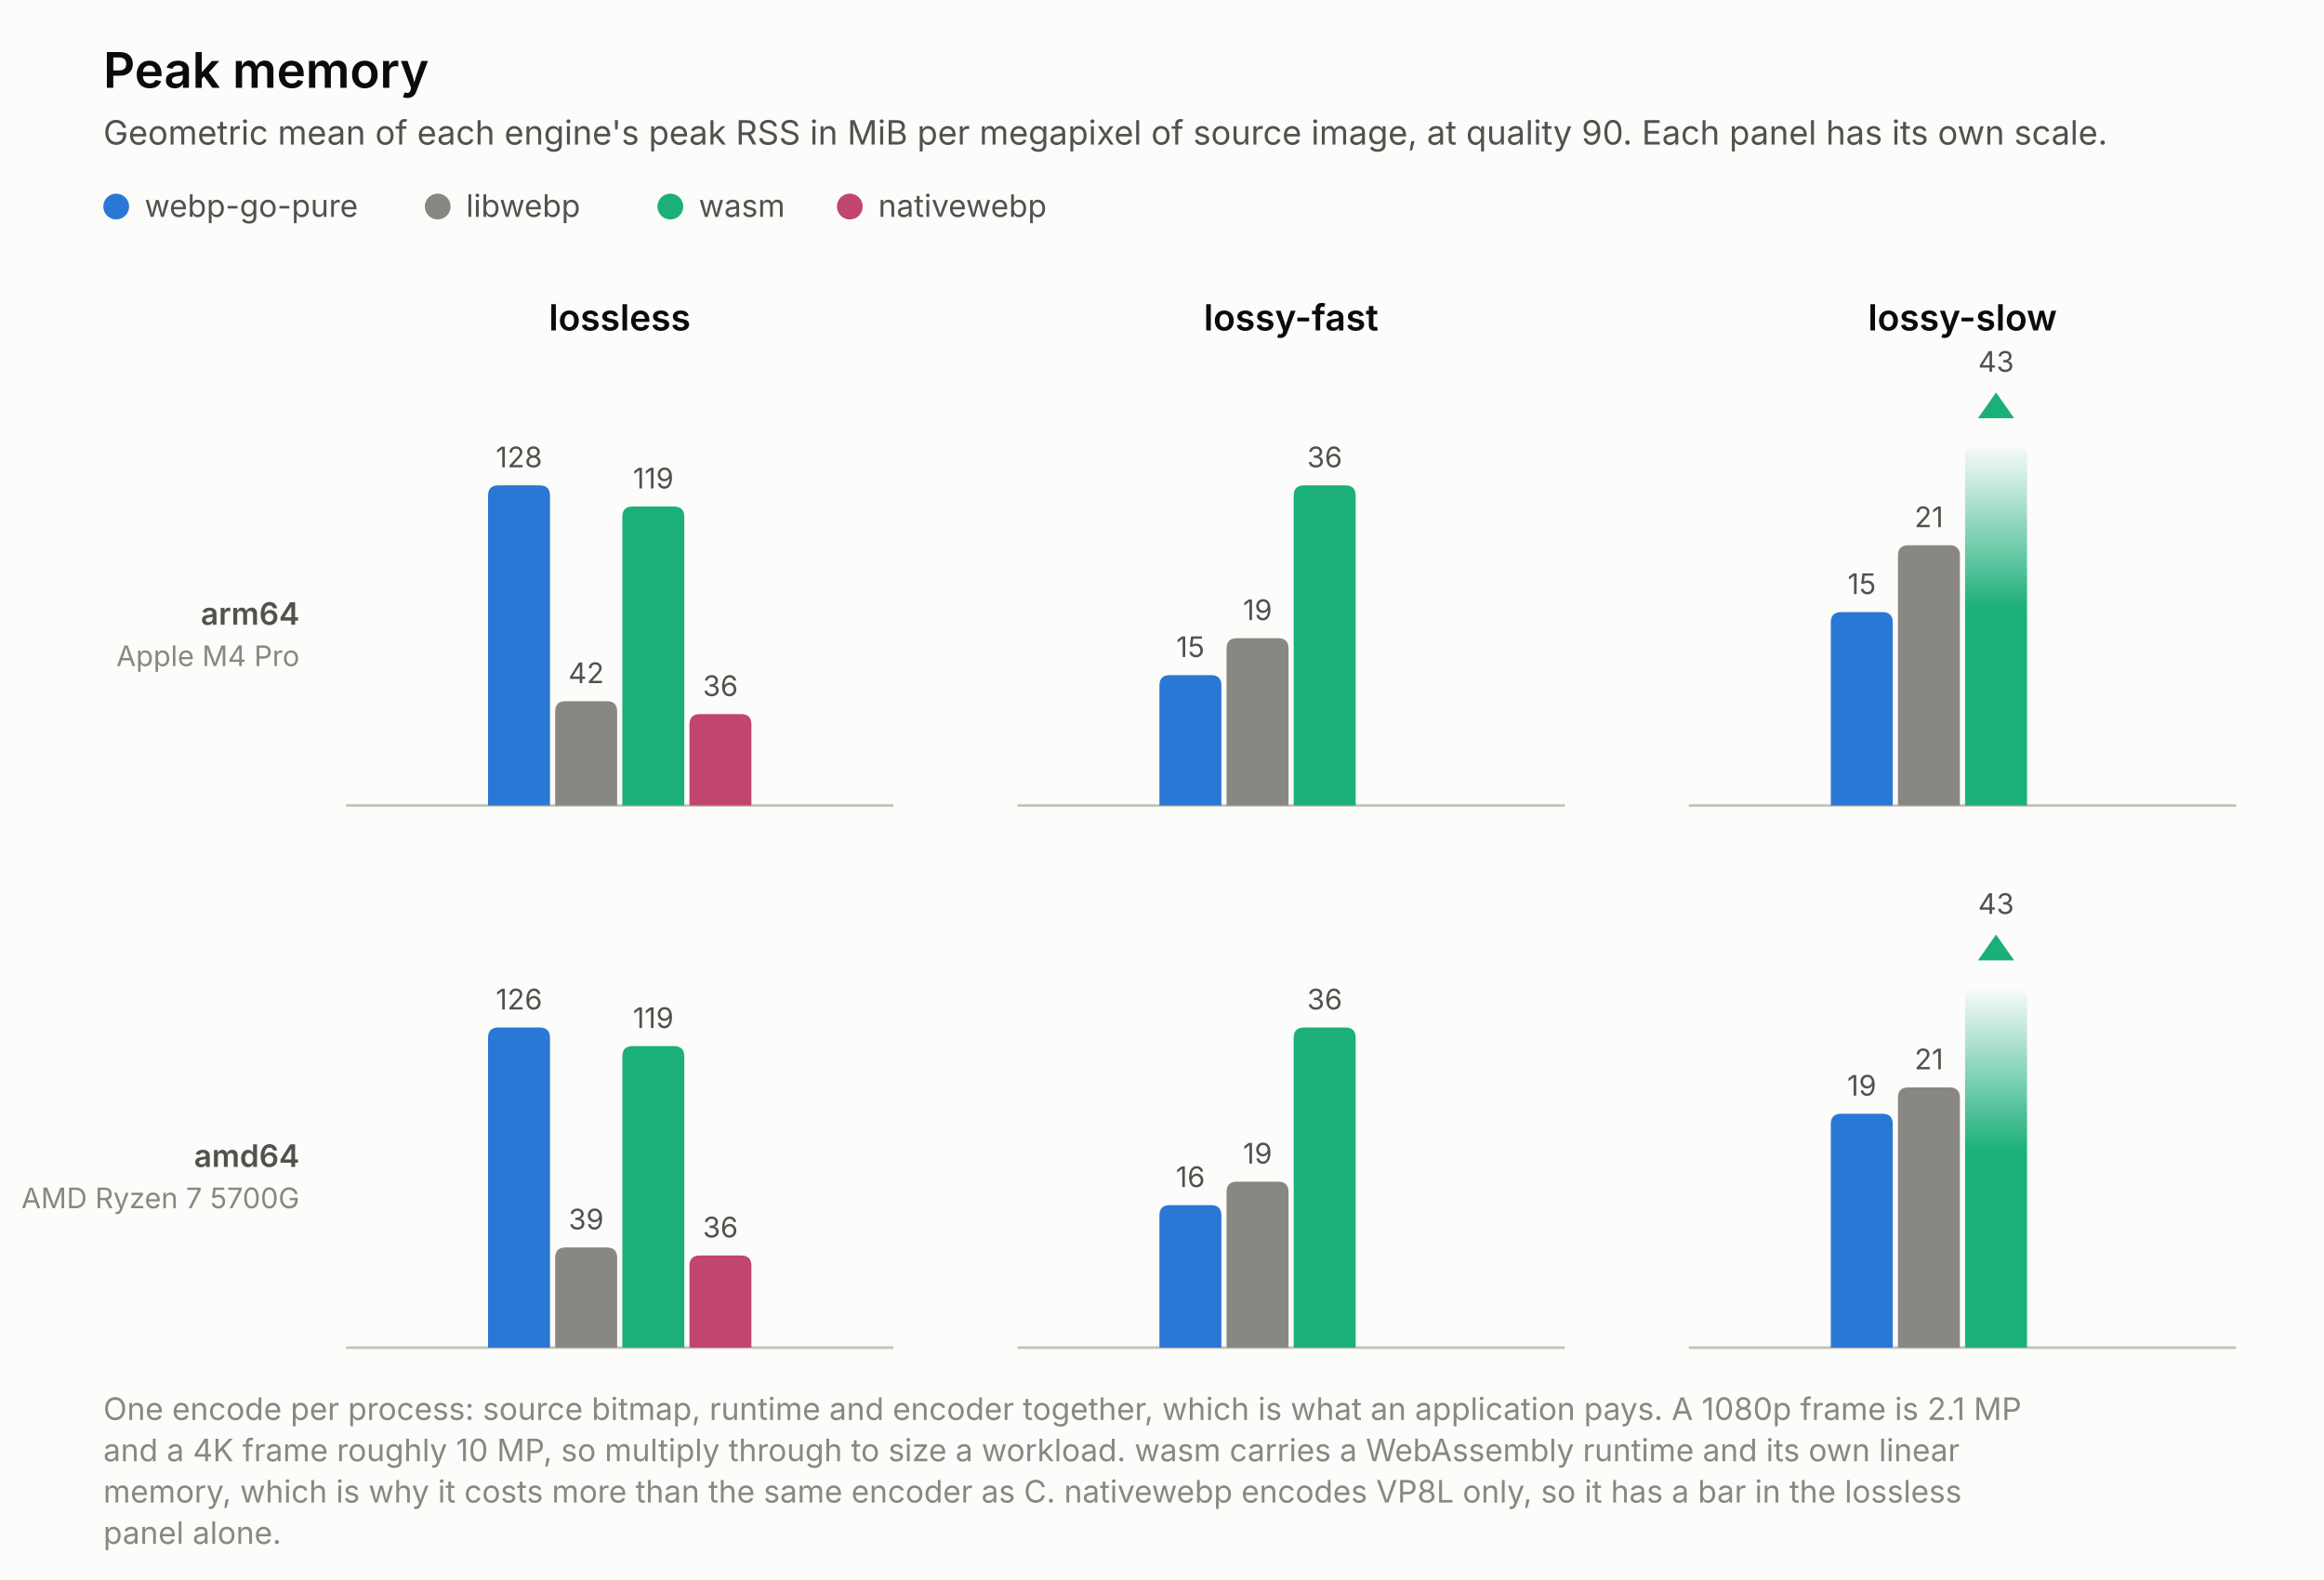
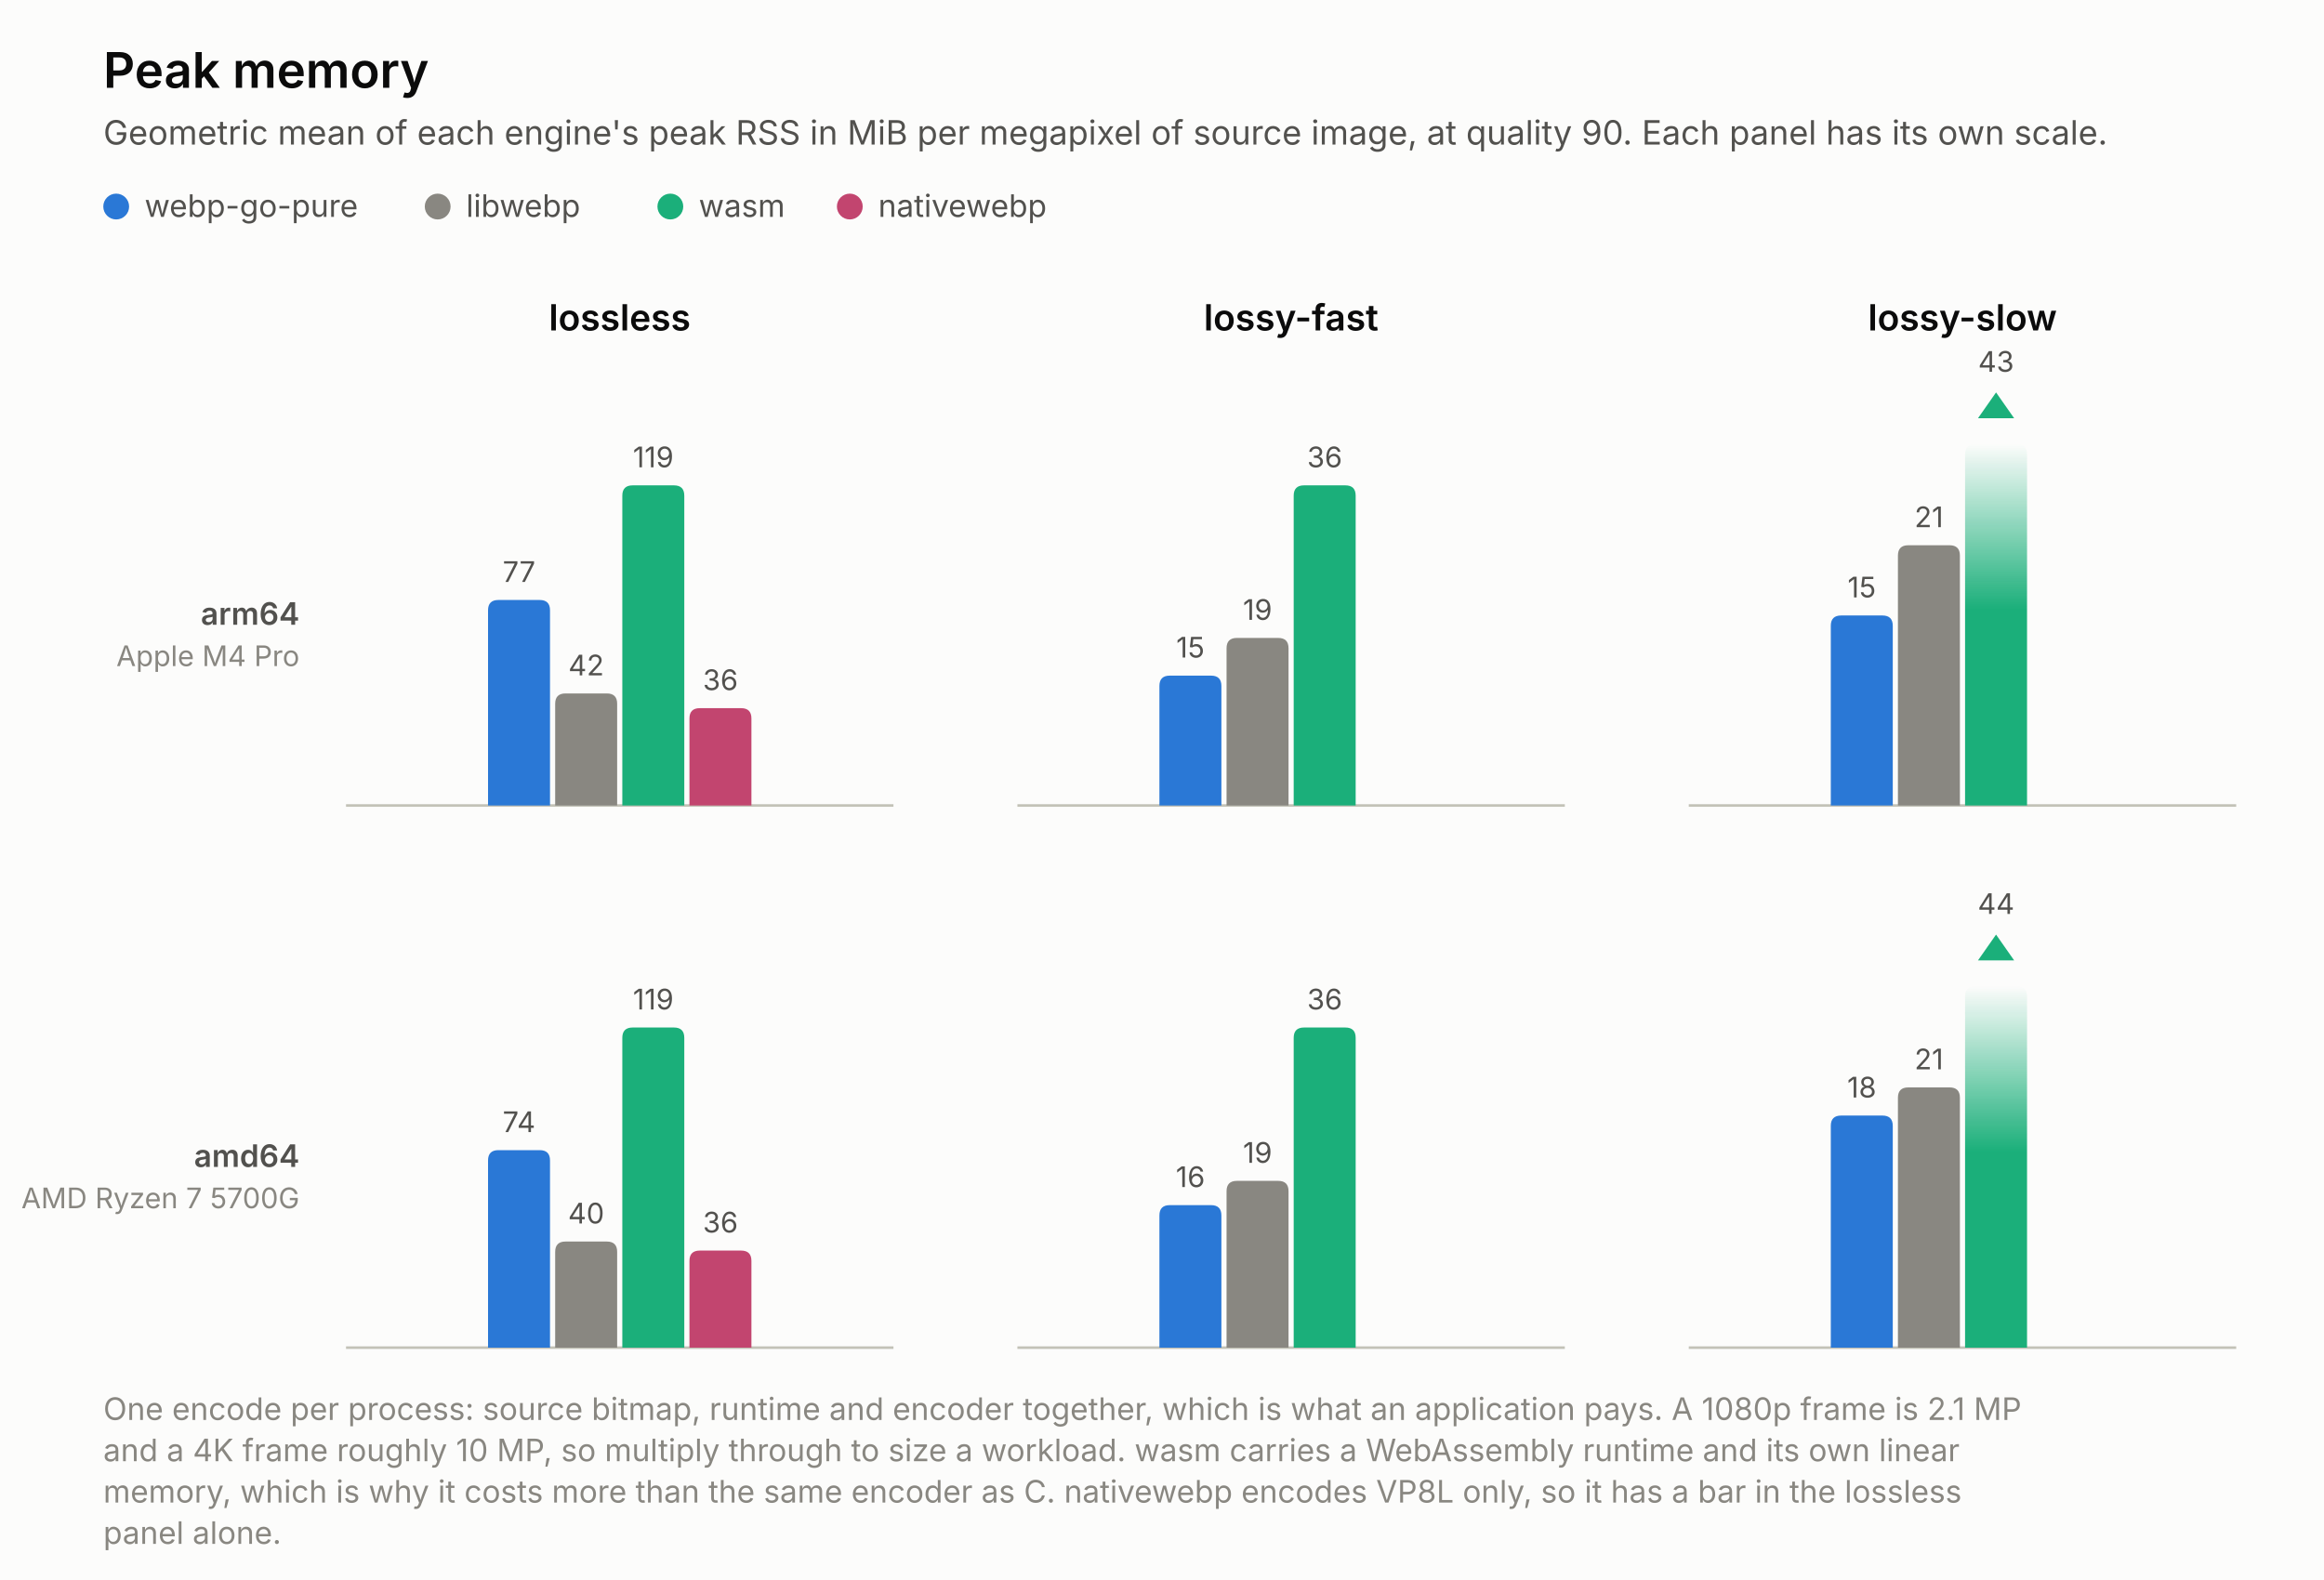
<svg xmlns="http://www.w3.org/2000/svg" width="900" height="612" viewBox="0 0 900 612" role="img">
  <rect width="900" height="612" fill="#fcfcfb" />
  <text x="40.0" y="34.0" font-family="system-ui, -apple-system, &quot;Segoe UI&quot;, sans-serif" font-size="19" fill="#0b0b0b" text-anchor="start" font-weight="600">Peak memory</text>
  <text x="40.0" y="56.0" font-family="system-ui, -apple-system, &quot;Segoe UI&quot;, sans-serif" font-size="13" fill="#52514e" text-anchor="start">Geometric mean of each engine's peak RSS in MiB per megapixel of source image, at quality 90. Each panel has its own scale.</text>
  <circle cx="45.0" cy="80.0" r="5.0" fill="#2a78d6" />
  <text x="56.0" y="84.0" font-family="system-ui, -apple-system, &quot;Segoe UI&quot;, sans-serif" font-size="12" fill="#52514e" text-anchor="start">webp-go-pure</text>
  <circle cx="169.5" cy="80.0" r="5.0" fill="#898781" />
  <text x="180.5" y="84.0" font-family="system-ui, -apple-system, &quot;Segoe UI&quot;, sans-serif" font-size="12" fill="#52514e" text-anchor="start">libwebp</text>
  <circle cx="259.6" cy="80.0" r="5.0" fill="#1baf7a" />
  <text x="270.6" y="84.0" font-family="system-ui, -apple-system, &quot;Segoe UI&quot;, sans-serif" font-size="12" fill="#52514e" text-anchor="start">wasm</text>
  <circle cx="329.1" cy="80.0" r="5.0" fill="#c2456f" />
  <text x="340.1" y="84.0" font-family="system-ui, -apple-system, &quot;Segoe UI&quot;, sans-serif" font-size="12" fill="#52514e" text-anchor="start">nativewebp</text>
  <text x="240.0" y="128.0" font-family="system-ui, -apple-system, &quot;Segoe UI&quot;, sans-serif" font-size="14" fill="#0b0b0b" text-anchor="middle" font-weight="600">lossless</text>
  <text x="500.0" y="128.0" font-family="system-ui, -apple-system, &quot;Segoe UI&quot;, sans-serif" font-size="14" fill="#0b0b0b" text-anchor="middle" font-weight="600">lossy-fast</text>
  <text x="760.0" y="128.0" font-family="system-ui, -apple-system, &quot;Segoe UI&quot;, sans-serif" font-size="14" fill="#0b0b0b" text-anchor="middle" font-weight="600">lossy-slow</text>
  <text x="116.0" y="242.0" font-family="system-ui, -apple-system, &quot;Segoe UI&quot;, sans-serif" font-size="12" fill="#52514e" text-anchor="end" font-weight="600">arm64</text>
  <text x="116.0" y="258.0" font-family="system-ui, -apple-system, &quot;Segoe UI&quot;, sans-serif" font-size="11" fill="#898781" text-anchor="end">Apple M4 Pro</text>
  <line x1="134.0" y1="312.0" x2="346.0" y2="312.0" stroke="#c3c2b7" stroke-width="1.0" />
-   <path d="M 189.0 312.0 L 189.0 192.0 Q 189.0 188.0 193.0 188.0 L 209.0 188.0 Q 213.0 188.0 213.0 192.0 L 213.0 312.0 Z" fill="#2a78d6" />
-   <path d="M 215.0 312.0 L 215.0 275.6 Q 215.0 271.6 219.0 271.6 L 235.0 271.6 Q 239.0 271.6 239.0 275.6 L 239.0 312.0 Z" fill="#898781" />
-   <path d="M 241.0 312.0 L 241.0 200.2 Q 241.0 196.2 245.0 196.2 L 261.0 196.2 Q 265.0 196.2 265.0 200.2 L 265.0 312.0 Z" fill="#1baf7a" />
-   <path d="M 267.0 312.0 L 267.0 280.6 Q 267.0 276.6 271.0 276.6 L 287.0 276.6 Q 291.0 276.6 291.0 280.6 L 291.0 312.0 Z" fill="#c2456f" />
-   <text x="201.0" y="181.0" font-family="system-ui, -apple-system, &quot;Segoe UI&quot;, sans-serif" font-size="11" fill="#52514e" text-anchor="middle" stroke="#fcfcfb" stroke-width="3" paint-order="stroke" style="font-variant-numeric:tabular-nums">128</text>
-   <text x="227.0" y="264.6" font-family="system-ui, -apple-system, &quot;Segoe UI&quot;, sans-serif" font-size="11" fill="#52514e" text-anchor="middle" stroke="#fcfcfb" stroke-width="3" paint-order="stroke" style="font-variant-numeric:tabular-nums">42</text>
-   <text x="253.0" y="189.2" font-family="system-ui, -apple-system, &quot;Segoe UI&quot;, sans-serif" font-size="11" fill="#52514e" text-anchor="middle" stroke="#fcfcfb" stroke-width="3" paint-order="stroke" style="font-variant-numeric:tabular-nums">119</text>
-   <text x="279.0" y="269.6" font-family="system-ui, -apple-system, &quot;Segoe UI&quot;, sans-serif" font-size="11" fill="#52514e" text-anchor="middle" stroke="#fcfcfb" stroke-width="3" paint-order="stroke" style="font-variant-numeric:tabular-nums">36</text>
+   <path d="M 189.0 312.0 L 189.0 236.4 Q 189.0 232.4 193.0 232.4 L 209.0 232.4 Q 213.0 232.4 213.0 236.4 L 213.0 312.0 Z" fill="#2a78d6" />
+   <path d="M 215.0 312.0 L 215.0 272.6 Q 215.0 268.6 219.0 268.6 L 235.0 268.6 Q 239.0 268.6 239.0 272.6 L 239.0 312.0 Z" fill="#898781" />
+   <path d="M 241.0 312.0 L 241.0 192.0 Q 241.0 188.0 245.0 188.0 L 261.0 188.0 Q 265.0 188.0 265.0 192.0 L 265.0 312.0 Z" fill="#1baf7a" />
+   <path d="M 267.0 312.0 L 267.0 278.3 Q 267.0 274.3 271.0 274.3 L 287.0 274.3 Q 291.0 274.3 291.0 278.3 L 291.0 312.0 Z" fill="#c2456f" />
+   <text x="201.0" y="225.4" font-family="system-ui, -apple-system, &quot;Segoe UI&quot;, sans-serif" font-size="11" fill="#52514e" text-anchor="middle" stroke="#fcfcfb" stroke-width="3" paint-order="stroke" style="font-variant-numeric:tabular-nums">77</text>
+   <text x="227.0" y="261.6" font-family="system-ui, -apple-system, &quot;Segoe UI&quot;, sans-serif" font-size="11" fill="#52514e" text-anchor="middle" stroke="#fcfcfb" stroke-width="3" paint-order="stroke" style="font-variant-numeric:tabular-nums">42</text>
+   <text x="253.0" y="181.0" font-family="system-ui, -apple-system, &quot;Segoe UI&quot;, sans-serif" font-size="11" fill="#52514e" text-anchor="middle" stroke="#fcfcfb" stroke-width="3" paint-order="stroke" style="font-variant-numeric:tabular-nums">119</text>
+   <text x="279.0" y="267.3" font-family="system-ui, -apple-system, &quot;Segoe UI&quot;, sans-serif" font-size="11" fill="#52514e" text-anchor="middle" stroke="#fcfcfb" stroke-width="3" paint-order="stroke" style="font-variant-numeric:tabular-nums">36</text>
  <line x1="394.0" y1="312.0" x2="606.0" y2="312.0" stroke="#c3c2b7" stroke-width="1.0" />
-   <path d="M 449.0 312.0 L 449.0 265.5 Q 449.0 261.5 453.0 261.5 L 469.0 261.5 Q 473.0 261.5 473.0 265.5 L 473.0 312.0 Z" fill="#2a78d6" />
-   <path d="M 475.0 312.0 L 475.0 251.2 Q 475.0 247.2 479.0 247.2 L 495.0 247.2 Q 499.0 247.2 499.0 251.2 L 499.0 312.0 Z" fill="#898781" />
+   <path d="M 449.0 312.0 L 449.0 265.7 Q 449.0 261.7 453.0 261.7 L 469.0 261.7 Q 473.0 261.7 473.0 265.7 L 473.0 312.0 Z" fill="#2a78d6" />
+   <path d="M 475.0 312.0 L 475.0 251.1 Q 475.0 247.1 479.0 247.1 L 495.0 247.1 Q 499.0 247.1 499.0 251.1 L 499.0 312.0 Z" fill="#898781" />
  <path d="M 501.0 312.0 L 501.0 192.0 Q 501.0 188.0 505.0 188.0 L 521.0 188.0 Q 525.0 188.0 525.0 192.0 L 525.0 312.0 Z" fill="#1baf7a" />
-   <text x="461.0" y="254.5" font-family="system-ui, -apple-system, &quot;Segoe UI&quot;, sans-serif" font-size="11" fill="#52514e" text-anchor="middle" stroke="#fcfcfb" stroke-width="3" paint-order="stroke" style="font-variant-numeric:tabular-nums">15</text>
-   <text x="487.0" y="240.2" font-family="system-ui, -apple-system, &quot;Segoe UI&quot;, sans-serif" font-size="11" fill="#52514e" text-anchor="middle" stroke="#fcfcfb" stroke-width="3" paint-order="stroke" style="font-variant-numeric:tabular-nums">19</text>
+   <text x="461.0" y="254.7" font-family="system-ui, -apple-system, &quot;Segoe UI&quot;, sans-serif" font-size="11" fill="#52514e" text-anchor="middle" stroke="#fcfcfb" stroke-width="3" paint-order="stroke" style="font-variant-numeric:tabular-nums">15</text>
+   <text x="487.0" y="240.1" font-family="system-ui, -apple-system, &quot;Segoe UI&quot;, sans-serif" font-size="11" fill="#52514e" text-anchor="middle" stroke="#fcfcfb" stroke-width="3" paint-order="stroke" style="font-variant-numeric:tabular-nums">19</text>
  <text x="513.0" y="181.0" font-family="system-ui, -apple-system, &quot;Segoe UI&quot;, sans-serif" font-size="11" fill="#52514e" text-anchor="middle" stroke="#fcfcfb" stroke-width="3" paint-order="stroke" style="font-variant-numeric:tabular-nums">36</text>
  <line x1="654.0" y1="312.0" x2="866.0" y2="312.0" stroke="#c3c2b7" stroke-width="1.0" />
-   <path d="M 709.0 312.0 L 709.0 241.1 Q 709.0 237.1 713.0 237.1 L 729.0 237.1 Q 733.0 237.1 733.0 241.1 L 733.0 312.0 Z" fill="#2a78d6" />
+   <path d="M 709.0 312.0 L 709.0 242.4 Q 709.0 238.4 713.0 238.4 L 729.0 238.4 Q 733.0 238.4 733.0 242.4 L 733.0 312.0 Z" fill="#2a78d6" />
  <path d="M 735.0 312.0 L 735.0 215.2 Q 735.0 211.2 739.0 211.2 L 755.0 211.2 Q 759.0 211.2 759.0 215.2 L 759.0 312.0 Z" fill="#898781" />
  <linearGradient id="fade1" gradientUnits="userSpaceOnUse" x1="0" y1="172.0" x2="0" y2="236.0">
    <stop offset="0" stop-color="#1baf7a" stop-opacity="0" />
    <stop offset="1" stop-color="#1baf7a" stop-opacity="1" />
  </linearGradient>
  <path d="M 761.0 312.0 L 761.0 176.0 Q 761.0 172.0 765.0 172.0 L 781.0 172.0 Q 785.0 172.0 785.0 176.0 L 785.0 312.0 Z" fill="url(#fade1)" />
  <path d="M 773.0 152.0 l 7 10 l -14 0 z" fill="#1baf7a" />
-   <text x="721.0" y="230.1" font-family="system-ui, -apple-system, &quot;Segoe UI&quot;, sans-serif" font-size="11" fill="#52514e" text-anchor="middle" stroke="#fcfcfb" stroke-width="3" paint-order="stroke" style="font-variant-numeric:tabular-nums">15</text>
+   <text x="721.0" y="231.4" font-family="system-ui, -apple-system, &quot;Segoe UI&quot;, sans-serif" font-size="11" fill="#52514e" text-anchor="middle" stroke="#fcfcfb" stroke-width="3" paint-order="stroke" style="font-variant-numeric:tabular-nums">15</text>
  <text x="747.0" y="204.2" font-family="system-ui, -apple-system, &quot;Segoe UI&quot;, sans-serif" font-size="11" fill="#52514e" text-anchor="middle" stroke="#fcfcfb" stroke-width="3" paint-order="stroke" style="font-variant-numeric:tabular-nums">21</text>
  <text x="773.0" y="144.0" font-family="system-ui, -apple-system, &quot;Segoe UI&quot;, sans-serif" font-size="11" fill="#52514e" text-anchor="middle" stroke="#fcfcfb" stroke-width="3" paint-order="stroke" style="font-variant-numeric:tabular-nums">43</text>
  <text x="116.0" y="452.0" font-family="system-ui, -apple-system, &quot;Segoe UI&quot;, sans-serif" font-size="12" fill="#52514e" text-anchor="end" font-weight="600">amd64</text>
  <text x="116.0" y="468.0" font-family="system-ui, -apple-system, &quot;Segoe UI&quot;, sans-serif" font-size="11" fill="#898781" text-anchor="end">AMD Ryzen 7 5700G</text>
  <line x1="134.0" y1="522.0" x2="346.0" y2="522.0" stroke="#c3c2b7" stroke-width="1.0" />
-   <path d="M 189.0 522.0 L 189.0 402.0 Q 189.0 398.0 193.0 398.0 L 209.0 398.0 Q 213.0 398.0 213.0 402.0 L 213.0 522.0 Z" fill="#2a78d6" />
-   <path d="M 215.0 522.0 L 215.0 487.2 Q 215.0 483.2 219.0 483.2 L 235.0 483.2 Q 239.0 483.2 239.0 487.2 L 239.0 522.0 Z" fill="#898781" />
-   <path d="M 241.0 522.0 L 241.0 409.2 Q 241.0 405.2 245.0 405.2 L 261.0 405.2 Q 265.0 405.2 265.0 409.2 L 265.0 522.0 Z" fill="#1baf7a" />
-   <path d="M 267.0 522.0 L 267.0 490.3 Q 267.0 486.3 271.0 486.3 L 287.0 486.3 Q 291.0 486.3 291.0 490.3 L 291.0 522.0 Z" fill="#c2456f" />
-   <text x="201.0" y="391.0" font-family="system-ui, -apple-system, &quot;Segoe UI&quot;, sans-serif" font-size="11" fill="#52514e" text-anchor="middle" stroke="#fcfcfb" stroke-width="3" paint-order="stroke" style="font-variant-numeric:tabular-nums">126</text>
-   <text x="227.0" y="476.2" font-family="system-ui, -apple-system, &quot;Segoe UI&quot;, sans-serif" font-size="11" fill="#52514e" text-anchor="middle" stroke="#fcfcfb" stroke-width="3" paint-order="stroke" style="font-variant-numeric:tabular-nums">39</text>
-   <text x="253.0" y="398.2" font-family="system-ui, -apple-system, &quot;Segoe UI&quot;, sans-serif" font-size="11" fill="#52514e" text-anchor="middle" stroke="#fcfcfb" stroke-width="3" paint-order="stroke" style="font-variant-numeric:tabular-nums">119</text>
-   <text x="279.0" y="479.3" font-family="system-ui, -apple-system, &quot;Segoe UI&quot;, sans-serif" font-size="11" fill="#52514e" text-anchor="middle" stroke="#fcfcfb" stroke-width="3" paint-order="stroke" style="font-variant-numeric:tabular-nums">36</text>
+   <path d="M 189.0 522.0 L 189.0 449.5 Q 189.0 445.5 193.0 445.5 L 209.0 445.5 Q 213.0 445.5 213.0 449.5 L 213.0 522.0 Z" fill="#2a78d6" />
+   <path d="M 215.0 522.0 L 215.0 484.9 Q 215.0 480.9 219.0 480.9 L 235.0 480.9 Q 239.0 480.9 239.0 484.9 L 239.0 522.0 Z" fill="#898781" />
+   <path d="M 241.0 522.0 L 241.0 402.0 Q 241.0 398.0 245.0 398.0 L 261.0 398.0 Q 265.0 398.0 265.0 402.0 L 265.0 522.0 Z" fill="#1baf7a" />
+   <path d="M 267.0 522.0 L 267.0 488.4 Q 267.0 484.4 271.0 484.4 L 287.0 484.4 Q 291.0 484.4 291.0 488.4 L 291.0 522.0 Z" fill="#c2456f" />
+   <text x="201.0" y="438.5" font-family="system-ui, -apple-system, &quot;Segoe UI&quot;, sans-serif" font-size="11" fill="#52514e" text-anchor="middle" stroke="#fcfcfb" stroke-width="3" paint-order="stroke" style="font-variant-numeric:tabular-nums">74</text>
+   <text x="227.0" y="473.9" font-family="system-ui, -apple-system, &quot;Segoe UI&quot;, sans-serif" font-size="11" fill="#52514e" text-anchor="middle" stroke="#fcfcfb" stroke-width="3" paint-order="stroke" style="font-variant-numeric:tabular-nums">40</text>
+   <text x="253.0" y="391.0" font-family="system-ui, -apple-system, &quot;Segoe UI&quot;, sans-serif" font-size="11" fill="#52514e" text-anchor="middle" stroke="#fcfcfb" stroke-width="3" paint-order="stroke" style="font-variant-numeric:tabular-nums">119</text>
+   <text x="279.0" y="477.4" font-family="system-ui, -apple-system, &quot;Segoe UI&quot;, sans-serif" font-size="11" fill="#52514e" text-anchor="middle" stroke="#fcfcfb" stroke-width="3" paint-order="stroke" style="font-variant-numeric:tabular-nums">36</text>
  <line x1="394.0" y1="522.0" x2="606.0" y2="522.0" stroke="#c3c2b7" stroke-width="1.0" />
  <path d="M 449.0 522.0 L 449.0 470.8 Q 449.0 466.8 453.0 466.8 L 469.0 466.8 Q 473.0 466.8 473.0 470.8 L 473.0 522.0 Z" fill="#2a78d6" />
-   <path d="M 475.0 522.0 L 475.0 461.7 Q 475.0 457.7 479.0 457.7 L 495.0 457.7 Q 499.0 457.7 499.0 461.7 L 499.0 522.0 Z" fill="#898781" />
+   <path d="M 475.0 522.0 L 475.0 461.4 Q 475.0 457.4 479.0 457.4 L 495.0 457.4 Q 499.0 457.4 499.0 461.4 L 499.0 522.0 Z" fill="#898781" />
  <path d="M 501.0 522.0 L 501.0 402.0 Q 501.0 398.0 505.0 398.0 L 521.0 398.0 Q 525.0 398.0 525.0 402.0 L 525.0 522.0 Z" fill="#1baf7a" />
  <text x="461.0" y="459.8" font-family="system-ui, -apple-system, &quot;Segoe UI&quot;, sans-serif" font-size="11" fill="#52514e" text-anchor="middle" stroke="#fcfcfb" stroke-width="3" paint-order="stroke" style="font-variant-numeric:tabular-nums">16</text>
-   <text x="487.0" y="450.7" font-family="system-ui, -apple-system, &quot;Segoe UI&quot;, sans-serif" font-size="11" fill="#52514e" text-anchor="middle" stroke="#fcfcfb" stroke-width="3" paint-order="stroke" style="font-variant-numeric:tabular-nums">19</text>
+   <text x="487.0" y="450.4" font-family="system-ui, -apple-system, &quot;Segoe UI&quot;, sans-serif" font-size="11" fill="#52514e" text-anchor="middle" stroke="#fcfcfb" stroke-width="3" paint-order="stroke" style="font-variant-numeric:tabular-nums">19</text>
  <text x="513.0" y="391.0" font-family="system-ui, -apple-system, &quot;Segoe UI&quot;, sans-serif" font-size="11" fill="#52514e" text-anchor="middle" stroke="#fcfcfb" stroke-width="3" paint-order="stroke" style="font-variant-numeric:tabular-nums">36</text>
  <line x1="654.0" y1="522.0" x2="866.0" y2="522.0" stroke="#c3c2b7" stroke-width="1.0" />
-   <path d="M 709.0 522.0 L 709.0 435.4 Q 709.0 431.4 713.0 431.4 L 729.0 431.4 Q 733.0 431.4 733.0 435.4 L 733.0 522.0 Z" fill="#2a78d6" />
+   <path d="M 709.0 522.0 L 709.0 436.1 Q 709.0 432.1 713.0 432.1 L 729.0 432.1 Q 733.0 432.1 733.0 436.1 L 733.0 522.0 Z" fill="#2a78d6" />
  <path d="M 735.0 522.0 L 735.0 425.2 Q 735.0 421.2 739.0 421.2 L 755.0 421.2 Q 759.0 421.2 759.0 425.2 L 759.0 522.0 Z" fill="#898781" />
  <linearGradient id="fade2" gradientUnits="userSpaceOnUse" x1="0" y1="382.0" x2="0" y2="446.0">
    <stop offset="0" stop-color="#1baf7a" stop-opacity="0" />
    <stop offset="1" stop-color="#1baf7a" stop-opacity="1" />
  </linearGradient>
  <path d="M 761.0 522.0 L 761.0 386.0 Q 761.0 382.0 765.0 382.0 L 781.0 382.0 Q 785.0 382.0 785.0 386.0 L 785.0 522.0 Z" fill="url(#fade2)" />
  <path d="M 773.0 362.0 l 7 10 l -14 0 z" fill="#1baf7a" />
-   <text x="721.0" y="424.4" font-family="system-ui, -apple-system, &quot;Segoe UI&quot;, sans-serif" font-size="11" fill="#52514e" text-anchor="middle" stroke="#fcfcfb" stroke-width="3" paint-order="stroke" style="font-variant-numeric:tabular-nums">19</text>
+   <text x="721.0" y="425.1" font-family="system-ui, -apple-system, &quot;Segoe UI&quot;, sans-serif" font-size="11" fill="#52514e" text-anchor="middle" stroke="#fcfcfb" stroke-width="3" paint-order="stroke" style="font-variant-numeric:tabular-nums">18</text>
  <text x="747.0" y="414.2" font-family="system-ui, -apple-system, &quot;Segoe UI&quot;, sans-serif" font-size="11" fill="#52514e" text-anchor="middle" stroke="#fcfcfb" stroke-width="3" paint-order="stroke" style="font-variant-numeric:tabular-nums">21</text>
-   <text x="773.0" y="354.0" font-family="system-ui, -apple-system, &quot;Segoe UI&quot;, sans-serif" font-size="11" fill="#52514e" text-anchor="middle" stroke="#fcfcfb" stroke-width="3" paint-order="stroke" style="font-variant-numeric:tabular-nums">43</text>
+   <text x="773.0" y="354.0" font-family="system-ui, -apple-system, &quot;Segoe UI&quot;, sans-serif" font-size="11" fill="#52514e" text-anchor="middle" stroke="#fcfcfb" stroke-width="3" paint-order="stroke" style="font-variant-numeric:tabular-nums">44</text>
  <text x="40.0" y="550.0" font-family="system-ui, -apple-system, &quot;Segoe UI&quot;, sans-serif" font-size="12" fill="#898781" text-anchor="start">One encode per process: source bitmap, runtime and encoder together, which is what an application pays. A 1080p frame is 2.1 MP</text>
  <text x="40.0" y="566.0" font-family="system-ui, -apple-system, &quot;Segoe UI&quot;, sans-serif" font-size="12" fill="#898781" text-anchor="start">and a 4K frame roughly 10 MP, so multiply through to size a workload. wasm carries a WebAssembly runtime and its own linear</text>
  <text x="40.0" y="582.0" font-family="system-ui, -apple-system, &quot;Segoe UI&quot;, sans-serif" font-size="12" fill="#898781" text-anchor="start">memory, which is why it costs more than the same encoder as C. nativewebp encodes VP8L only, so it has a bar in the lossless</text>
  <text x="40.0" y="598.0" font-family="system-ui, -apple-system, &quot;Segoe UI&quot;, sans-serif" font-size="12" fill="#898781" text-anchor="start">panel alone.</text>
</svg>
